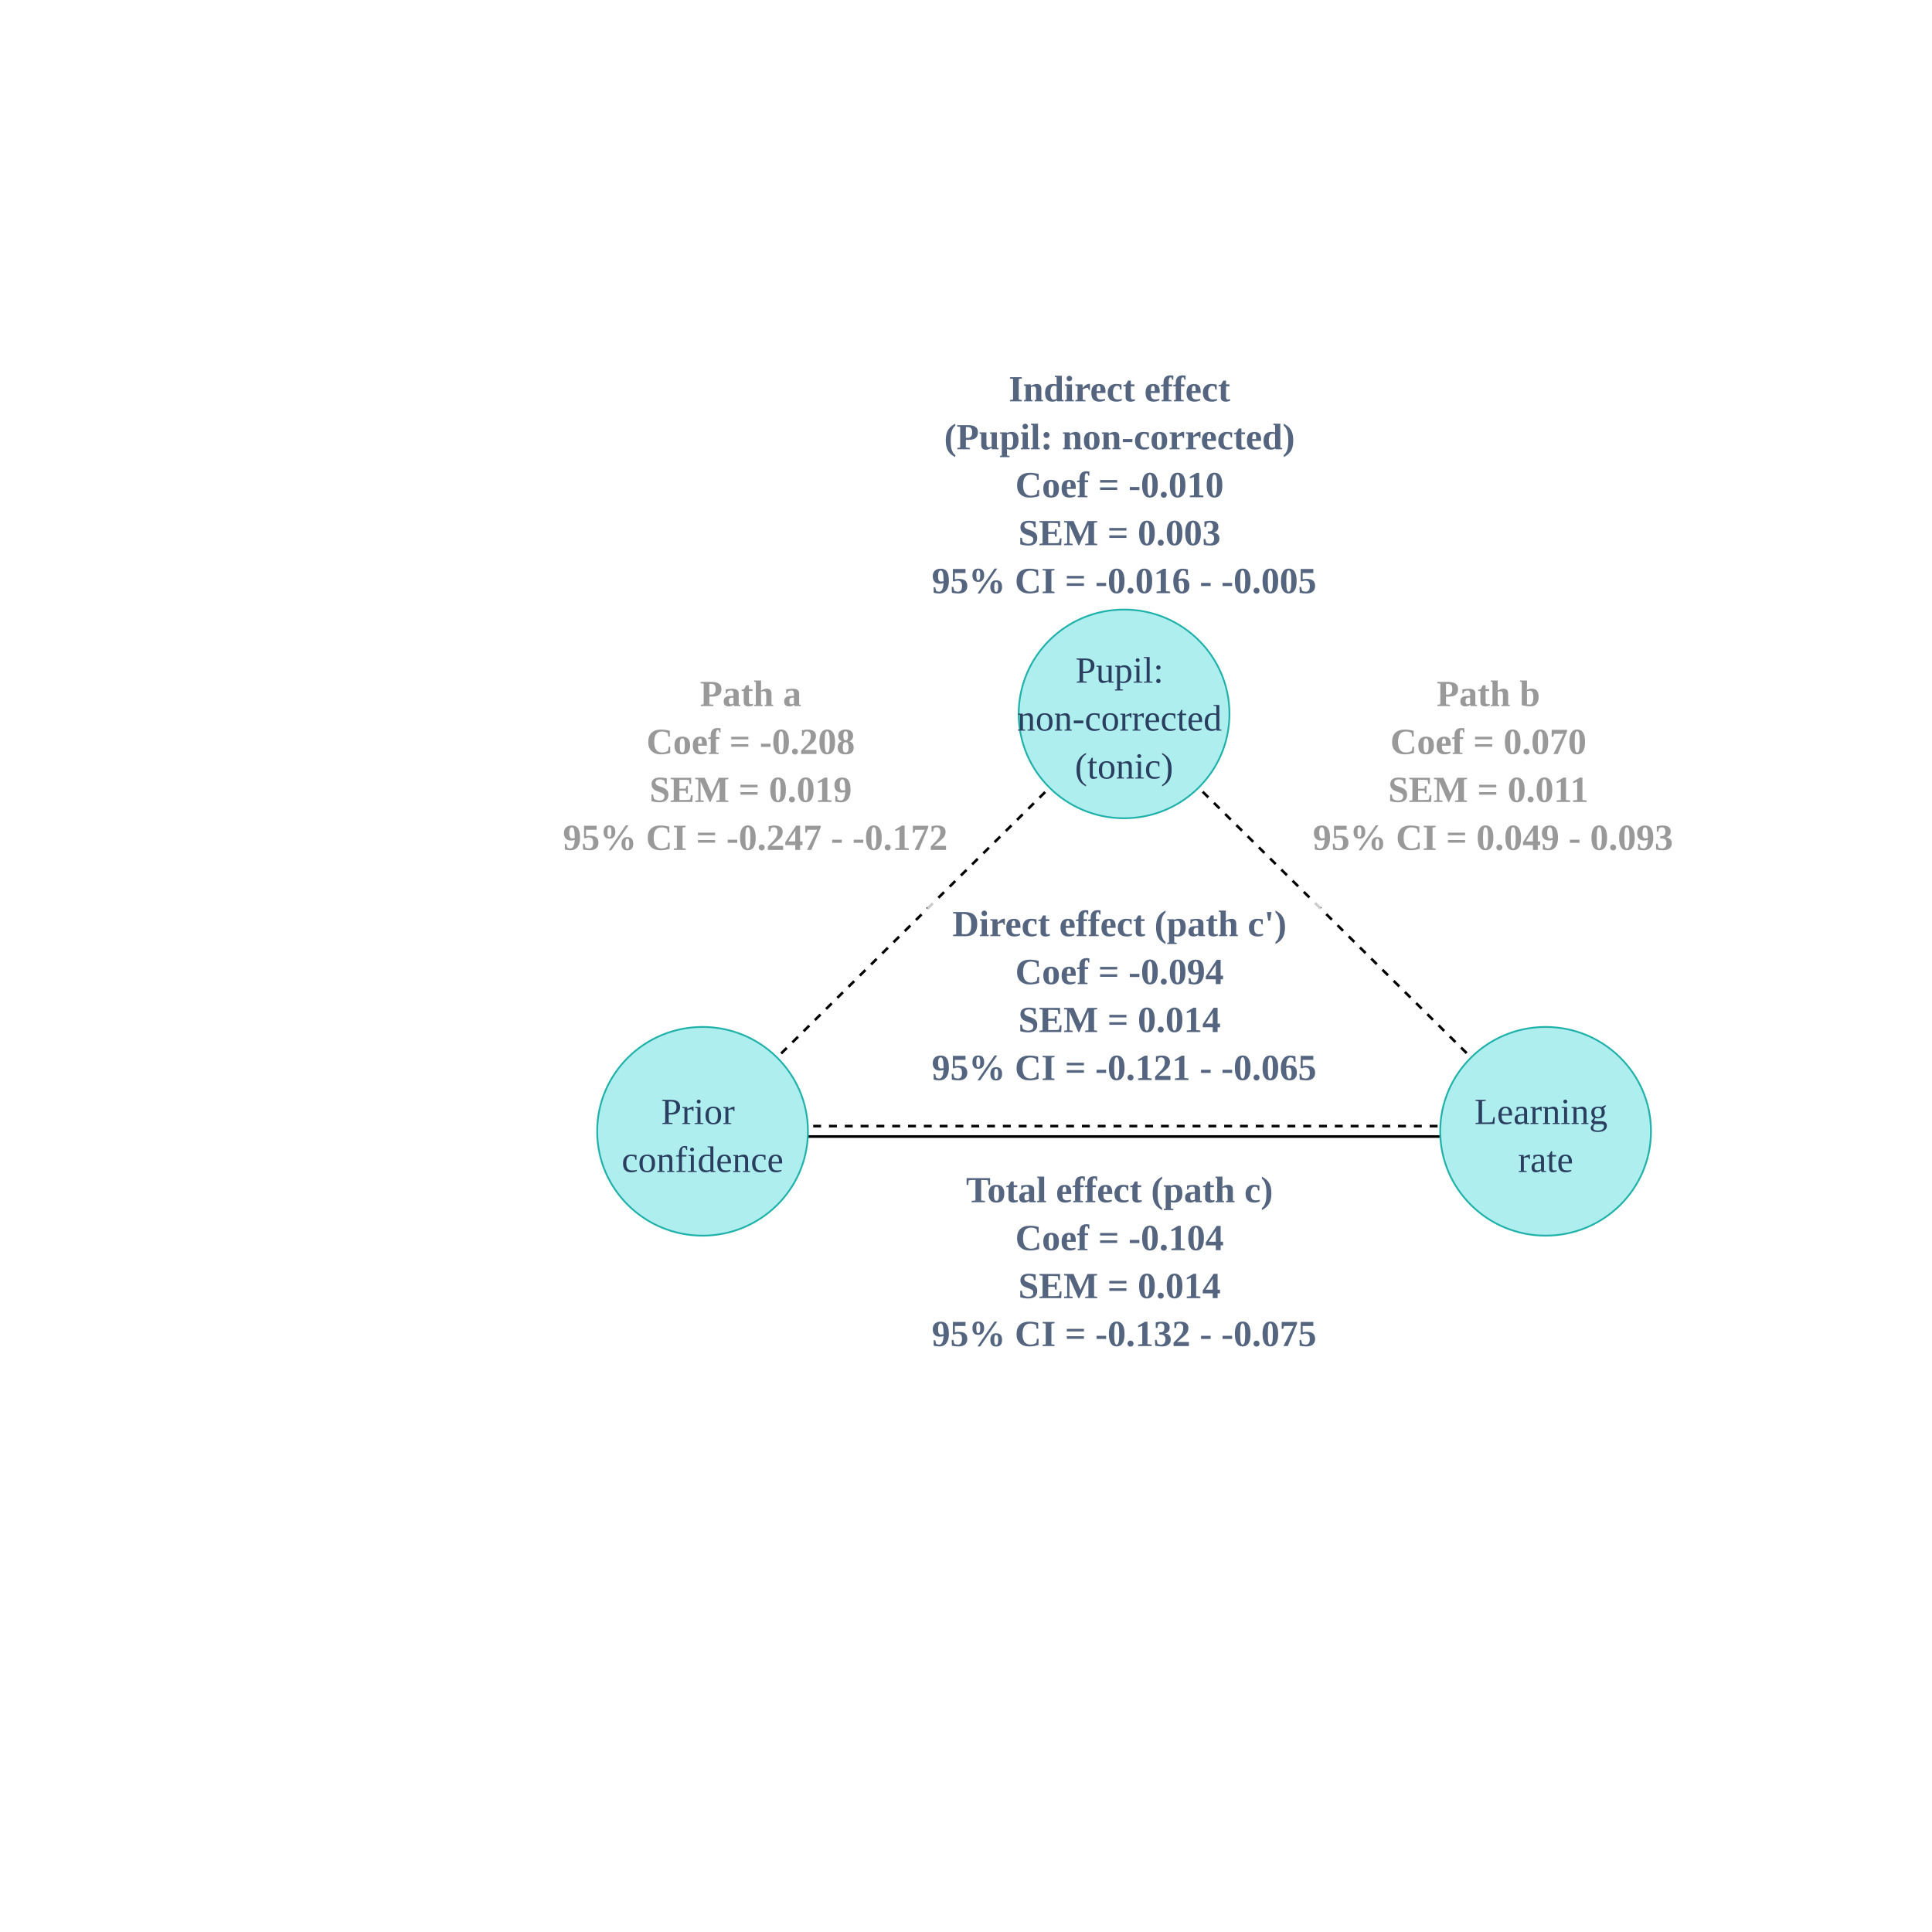
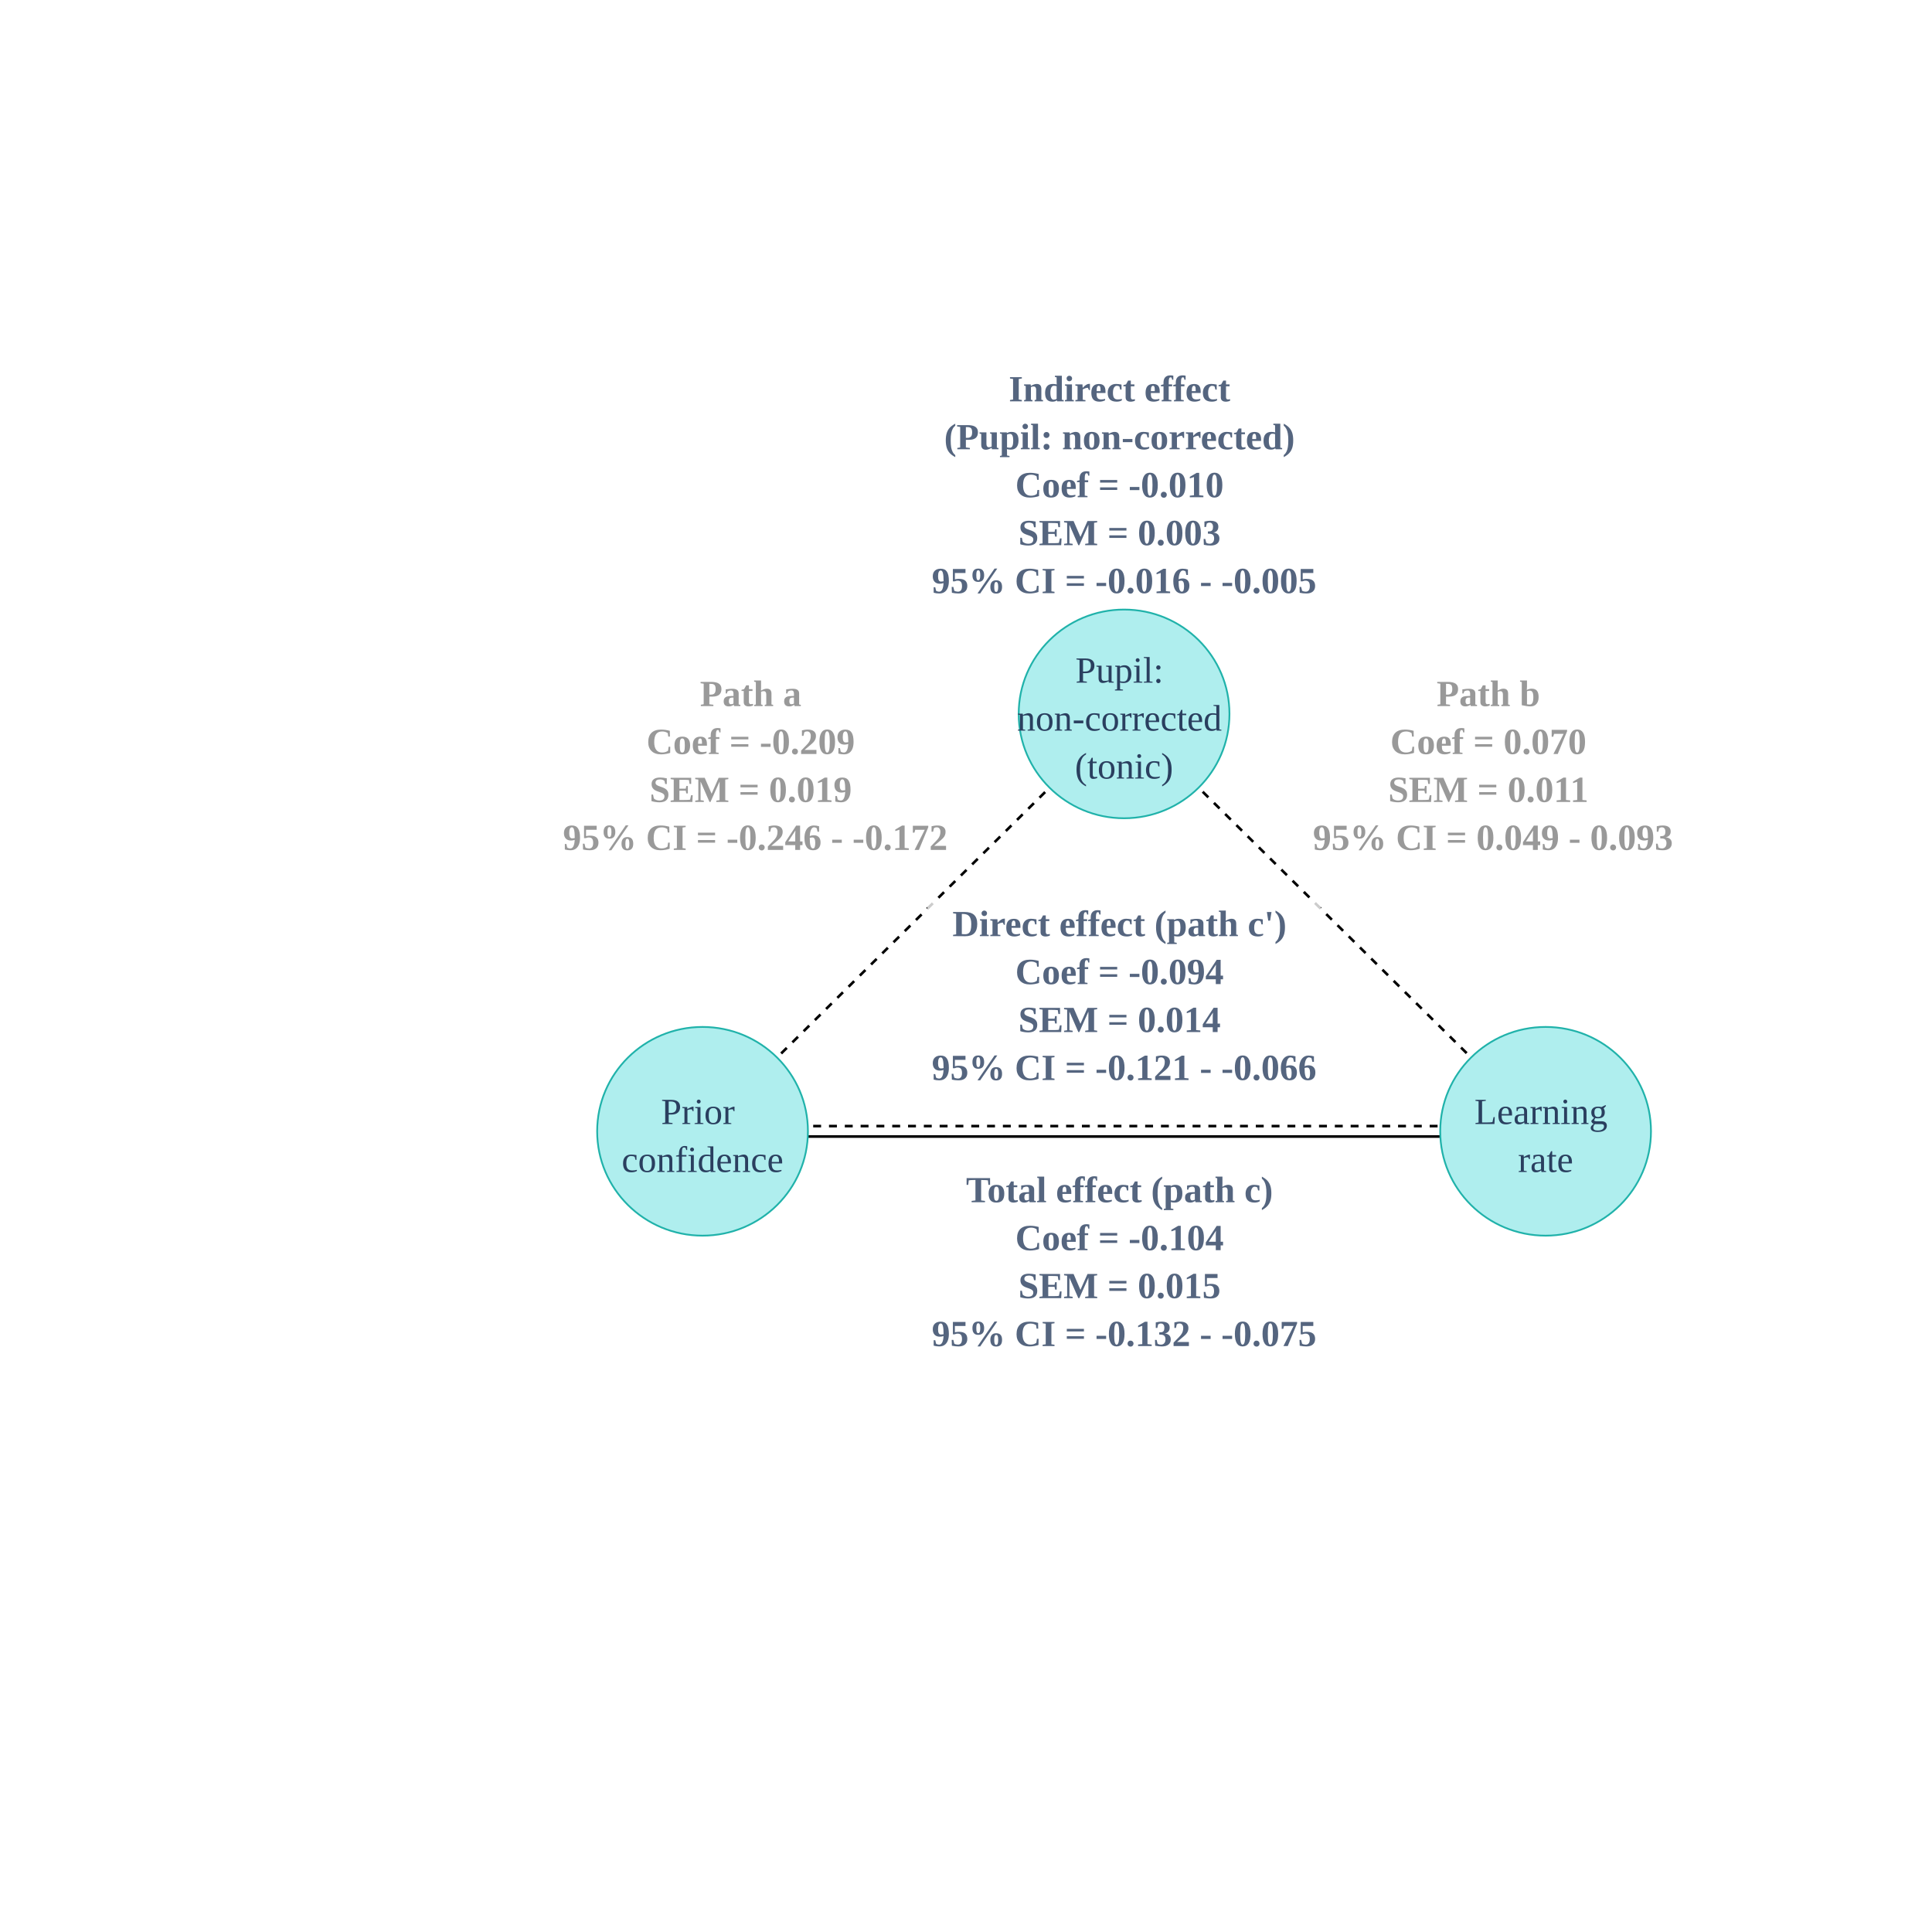
<svg xmlns="http://www.w3.org/2000/svg" class="main-svg" width="2200" height="2200" style="" viewBox="0 0 2200 2200">
  <rect x="0" y="0" width="2200" height="2200" style="fill: rgb(255, 255, 255); fill-opacity: 1;" />
-   <defs id="defs-84f137">
+   <defs id="defs-826545">
    <g class="clips">
-       <clipPath id="clip84f137xyplot" class="plotclip">
+       <clipPath id="clip826545xyplot" class="plotclip">
        <rect width="2040" height="2020" />
      </clipPath>
-       <clipPath class="axesclip" id="clip84f137x">
+       <clipPath class="axesclip" id="clip826545x">
        <rect x="80" y="0" width="2040" height="2200" />
      </clipPath>
-       <clipPath class="axesclip" id="clip84f137y">
+       <clipPath class="axesclip" id="clip826545y">
        <rect x="0" y="100" width="2200" height="2020" />
      </clipPath>
-       <clipPath class="axesclip" id="clip84f137xy">
+       <clipPath class="axesclip" id="clip826545xy">
        <rect x="80" y="100" width="2040" height="2020" />
      </clipPath>
    </g>
    <g class="gradients" />
    <g class="patterns" />
  </defs>
  <g class="bglayer">
    <rect class="bg" x="80" y="100" width="2040" height="2020" style="fill: rgb(255, 255, 255); fill-opacity: 1; stroke-width: 0;" />
  </g>
  <g class="layer-below">
    <g class="imagelayer" />
    <g class="shapelayer" />
  </g>
  <g class="cartesianlayer">
    <g class="subplot xy">
      <g class="layer-subplot">
        <g class="shapelayer" />
        <g class="imagelayer" />
      </g>
      <g class="minor-gridlayer">
        <g class="x" />
        <g class="y" />
      </g>
      <g class="gridlayer">
        <g class="x">
          <path class="xgrid crisp" transform="translate(200,0)" d="M0,100v2020" style="stroke: rgb(255, 255, 255); stroke-opacity: 1; stroke-width: 1px;" />
          <path class="xgrid crisp" transform="translate(440,0)" d="M0,100v2020" style="stroke: rgb(255, 255, 255); stroke-opacity: 1; stroke-width: 1px;" />
          <path class="xgrid crisp" transform="translate(920,0)" d="M0,100v2020" style="stroke: rgb(255, 255, 255); stroke-opacity: 1; stroke-width: 1px;" />
          <path class="xgrid crisp" transform="translate(1160,0)" d="M0,100v2020" style="stroke: rgb(255, 255, 255); stroke-opacity: 1; stroke-width: 1px;" />
          <path class="xgrid crisp" transform="translate(1400,0)" d="M0,100v2020" style="stroke: rgb(255, 255, 255); stroke-opacity: 1; stroke-width: 1px;" />
          <path class="xgrid crisp" transform="translate(1640,0)" d="M0,100v2020" style="stroke: rgb(255, 255, 255); stroke-opacity: 1; stroke-width: 1px;" />
          <path class="xgrid crisp" transform="translate(1880,0)" d="M0,100v2020" style="stroke: rgb(255, 255, 255); stroke-opacity: 1; stroke-width: 1px;" />
        </g>
        <g class="y">
          <path class="ygrid crisp" transform="translate(0,2001.18)" d="M80,0h2040" style="stroke: rgb(255, 255, 255); stroke-opacity: 1; stroke-width: 1px;" />
          <path class="ygrid crisp" transform="translate(0,1763.53)" d="M80,0h2040" style="stroke: rgb(255, 255, 255); stroke-opacity: 1; stroke-width: 1px;" />
          <path class="ygrid crisp" transform="translate(0,1288.24)" d="M80,0h2040" style="stroke: rgb(255, 255, 255); stroke-opacity: 1; stroke-width: 1px;" />
          <path class="ygrid crisp" transform="translate(0,1050.59)" d="M80,0h2040" style="stroke: rgb(255, 255, 255); stroke-opacity: 1; stroke-width: 1px;" />
          <path class="ygrid crisp" transform="translate(0,812.94)" d="M80,0h2040" style="stroke: rgb(255, 255, 255); stroke-opacity: 1; stroke-width: 1px;" />
          <path class="ygrid crisp" transform="translate(0,575.29)" d="M80,0h2040" style="stroke: rgb(255, 255, 255); stroke-opacity: 1; stroke-width: 1px;" />
          <path class="ygrid crisp" transform="translate(0,337.65)" d="M80,0h2040" style="stroke: rgb(255, 255, 255); stroke-opacity: 1; stroke-width: 1px;" />
        </g>
      </g>
      <g class="zerolinelayer">
        <path class="xzl zl crisp" transform="translate(680,0)" d="M0,100v2020" style="stroke: rgb(255, 255, 255); stroke-opacity: 1; stroke-width: 2px;" />
        <path class="yzl zl crisp" transform="translate(0,1525.88)" d="M80,0h2040" style="stroke: rgb(255, 255, 255); stroke-opacity: 1; stroke-width: 2px;" />
      </g>
      <g class="layer-between">
        <g class="shapelayer" />
        <g class="imagelayer" />
      </g>
      <path class="xlines-below" />
      <path class="ylines-below" />
      <g class="overlines-below" />
      <g class="xaxislayer-below" />
      <g class="yaxislayer-below" />
      <g class="overaxes-below" />
      <g class="overplot">
-         <g class="xy" transform="translate(80,100)" clip-path="url(#clip84f137xyplot)" />
+         <g class="xy" transform="translate(80,100)" clip-path="url(#clip826545xyplot)" />
      </g>
      <path class="xlines-above crisp" d="M0,0" style="fill: none;" />
      <path class="ylines-above crisp" d="M0,0" style="fill: none;" />
      <g class="overlines-above" />
      <g class="xaxislayer-above" />
      <g class="yaxislayer-above" />
      <g class="overaxes-above" />
    </g>
  </g>
  <g class="polarlayer" />
  <g class="smithlayer" />
  <g class="ternarylayer" />
  <g class="geolayer" />
  <g class="funnelarealayer" />
  <g class="pielayer" />
  <g class="iciclelayer" />
  <g class="treemaplayer" />
  <g class="sunburstlayer" />
  <g class="glimages" />
-   <defs id="topdefs-84f137">
+   <defs id="topdefs-826545">
    <g class="clips" />
  </defs>
  <g class="layer-above">
    <g class="imagelayer" />
    <g class="shapelayer">
-       <g class="shape-group" data-index="0" clip-path="url(#clip84f137xy)">
+       <g class="shape-group" data-index="0" clip-path="url(#clip826545xy)">
        <path data-index="0" fill-rule="evenodd" d="M800,1288.24L1280,812.94" style="opacity: 1; stroke: rgb(0, 0, 0); stroke-opacity: 1; fill: rgb(0, 0, 0); fill-opacity: 0; stroke-dasharray: 9px, 9px; stroke-width: 3px;" />
      </g>
-       <g class="shape-group" data-index="1" clip-path="url(#clip84f137xy)">
+       <g class="shape-group" data-index="1" clip-path="url(#clip826545xy)">
        <path data-index="1" fill-rule="evenodd" d="M1280,812.94L1760,1288.24" style="opacity: 1; stroke: rgb(0, 0, 0); stroke-opacity: 1; fill: rgb(0, 0, 0); fill-opacity: 0; stroke-dasharray: 9px, 9px; stroke-width: 3px;" />
      </g>
-       <g class="shape-group" data-index="2" clip-path="url(#clip84f137xy)">
+       <g class="shape-group" data-index="2" clip-path="url(#clip826545xy)">
        <path data-index="2" fill-rule="evenodd" d="M800,1282.29L1760,1282.29" style="opacity: 1; stroke: rgb(0, 0, 0); stroke-opacity: 1; fill: rgb(0, 0, 0); fill-opacity: 0; stroke-dasharray: 9px, 9px; stroke-width: 3px;" />
      </g>
-       <g class="shape-group" data-index="3" clip-path="url(#clip84f137xy)">
+       <g class="shape-group" data-index="3" clip-path="url(#clip826545xy)">
        <path data-index="3" fill-rule="evenodd" d="M800,1294.18L1760,1294.18" style="opacity: 1; stroke: rgb(0, 0, 0); stroke-opacity: 1; fill: rgb(0, 0, 0); fill-opacity: 0; stroke-width: 3px;" />
      </g>
-       <g class="shape-group" data-index="4" clip-path="url(#clip84f137xy)">
+       <g class="shape-group" data-index="4" clip-path="url(#clip826545xy)">
        <path data-index="4" fill-rule="evenodd" d="M920,1288.235A120,118.825 0 1,1 800,1169.41A120,118.825 0 0,1 920,1288.235Z" style="opacity: 1; stroke: rgb(32, 178, 170); stroke-opacity: 1; fill: rgb(175, 238, 238); fill-opacity: 1; stroke-width: 2px;" />
        <g data-index="4" class="shape-label">
          <text data-notex="1" class="shape-label-text" x="800" y="1279.93" style="font-family: 'Times New Roman'; font-size: 42px; fill: rgb(42, 63, 95); fill-opacity: 1; white-space: pre;" text-anchor="middle" transform="rotate(0,800,1279.93)">
            <tspan class="line" dy="0em" x="800" y="1279.93">Prior </tspan>
            <tspan class="line" dy="1.3em" x="800" y="1279.93">confidence</tspan>
          </text>
        </g>
      </g>
-       <g class="shape-group" data-index="5" clip-path="url(#clip84f137xy)">
+       <g class="shape-group" data-index="5" clip-path="url(#clip826545xy)">
        <path data-index="5" fill-rule="evenodd" d="M1880,1288.235A120,118.825 0 1,1 1760,1169.41A120,118.825 0 0,1 1880,1288.235Z" style="opacity: 1; stroke: rgb(32, 178, 170); stroke-opacity: 1; fill: rgb(175, 238, 238); fill-opacity: 1; stroke-width: 2px;" />
        <g data-index="5" class="shape-label">
          <text data-notex="1" class="shape-label-text" x="1760" y="1279.93" style="font-family: 'Times New Roman'; font-size: 42px; fill: rgb(42, 63, 95); fill-opacity: 1; white-space: pre;" text-anchor="middle" transform="rotate(0,1760,1279.93)">
            <tspan class="line" dy="0em" x="1760" y="1279.93">Learning </tspan>
            <tspan class="line" dy="1.3em" x="1760" y="1279.93">rate</tspan>
          </text>
        </g>
      </g>
-       <g class="shape-group" data-index="6" clip-path="url(#clip84f137xy)">
+       <g class="shape-group" data-index="6" clip-path="url(#clip826545xy)">
        <path data-index="6" fill-rule="evenodd" d="M1400,812.94A120,118.82 0 1,1 1280,694.12A120,118.82 0 0,1 1400,812.94Z" style="opacity: 1; stroke: rgb(32, 178, 170); stroke-opacity: 1; fill: rgb(175, 238, 238); fill-opacity: 1; stroke-width: 2px;" />
        <g data-index="6" class="shape-label">
          <text data-notex="1" class="shape-label-text" x="1280" y="777.338" style="font-family: 'Times New Roman'; font-size: 42px; fill: rgb(42, 63, 95); fill-opacity: 1; white-space: pre;" text-anchor="middle" transform="rotate(0,1280,777.3384)">
            <tspan class="line" dy="0em" x="1280" y="777.338">Pupil:</tspan>
            <tspan class="line" dy="1.3em" x="1280" y="777.338">non-corrected</tspan>
            <tspan class="line" dy="2.6em" x="1280" y="777.338">(tonic)</tspan>
          </text>
        </g>
      </g>
    </g>
  </g>
  <g class="infolayer">
    <g class="g-gtitle" />
    <g class="g-xtitle" />
    <g class="g-ytitle" />
    <g class="annotation" data-index="0" style="opacity: 0.8;">
      <g class="annotation-text-g" transform="rotate(0,1280,1436.76)">
        <g class="cursor-pointer" transform="translate(1056,1327)">
          <rect class="bg" x="0.5" y="0.5" width="447" height="219" style="stroke-width: 1px; stroke: rgb(255, 255, 255); stroke-opacity: 1; fill: rgb(255, 255, 255); fill-opacity: 1;" />
          <text class="annotation-text" text-anchor="middle" x="224.047" y="42" style="font-family: 'Times New Roman'; font-size: 42px; fill: rgb(42, 63, 95); fill-opacity: 1; white-space: pre;">
            <tspan class="line" dy="0em" x="224.047" y="42">
              <tspan style="font-weight:bold">Total effect (path c)</tspan>
            </tspan>
            <tspan class="line" dy="1.3em" x="224.047" y="42">
              <tspan style="font-weight:bold">Coef = -0.104</tspan>
            </tspan>
            <tspan class="line" dy="2.6em" x="224.047" y="42">
-               <tspan style="font-weight:bold">SEM = 0.014</tspan>
+               <tspan style="font-weight:bold">SEM = 0.015</tspan>
            </tspan>
            <tspan class="line" dy="3.9em" x="224.047" y="42">
              <tspan style="font-weight:bold">95% CI = -0.132 - -0.075</tspan>
            </tspan>
          </text>
        </g>
      </g>
    </g>
    <g class="annotation" data-index="1" style="opacity: 0.8;">
      <g class="annotation-text-g" transform="rotate(0,1280,1133.76)">
        <g class="cursor-pointer" transform="translate(1056,1024)">
          <rect class="bg" x="0.5" y="0.5" width="447" height="219" style="stroke-width: 1px; stroke: rgb(255, 255, 255); stroke-opacity: 1; fill: rgb(255, 255, 255); fill-opacity: 1;" />
          <text class="annotation-text" text-anchor="middle" x="224.047" y="42" style="font-family: 'Times New Roman'; font-size: 42px; fill: rgb(42, 63, 95); fill-opacity: 1; white-space: pre;">
            <tspan class="line" dy="0em" x="224.047" y="42">
              <tspan style="font-weight:bold">Direct effect (path c')</tspan>
            </tspan>
            <tspan class="line" dy="1.3em" x="224.047" y="42">
              <tspan style="font-weight:bold">Coef = -0.094</tspan>
            </tspan>
            <tspan class="line" dy="2.6em" x="224.047" y="42">
              <tspan style="font-weight:bold">SEM = 0.014</tspan>
            </tspan>
            <tspan class="line" dy="3.9em" x="224.047" y="42">
-               <tspan style="font-weight:bold">95% CI = -0.121 - -0.065</tspan>
+               <tspan style="font-weight:bold">95% CI = -0.121 - -0.066</tspan>
            </tspan>
          </text>
        </g>
      </g>
    </g>
    <g class="annotation" data-index="2" style="opacity: 0.8;">
      <g class="annotation-text-g" transform="rotate(0,1280,551.53)">
        <g class="cursor-pointer" transform="translate(1056,415)">
          <rect class="bg" x="0.5" y="0.5" width="447" height="273" style="stroke-width: 1px; stroke: rgb(255, 255, 255); stroke-opacity: 1; fill: rgb(255, 255, 255); fill-opacity: 1;" />
          <text class="annotation-text" text-anchor="middle" x="224.047" y="42" style="font-family: 'Times New Roman'; font-size: 42px; fill: rgb(42, 63, 95); fill-opacity: 1; white-space: pre;">
            <tspan class="line" dy="0em" x="224.047" y="42">
              <tspan style="font-weight:bold">Indirect effect </tspan>
            </tspan>
            <tspan class="line" dy="1.3em" x="224.047" y="42">
              <tspan style="font-weight:bold">(Pupil: non-corrected)</tspan>
            </tspan>
            <tspan class="line" dy="2.6em" x="224.047" y="42">
              <tspan style="font-weight:bold">Coef = -0.010</tspan>
            </tspan>
            <tspan class="line" dy="3.9em" x="224.047" y="42">
              <tspan style="font-weight:bold">SEM = 0.003</tspan>
            </tspan>
            <tspan class="line" dy="5.2em" x="224.047" y="42">
              <tspan style="font-weight:bold">95% CI = -0.016 - -0.005</tspan>
            </tspan>
          </text>
        </g>
      </g>
    </g>
    <g class="annotation" data-index="3" style="opacity: 0.8;">
      <g class="annotation-text-g" transform="rotate(0,860,872.35)">
        <g class="cursor-pointer" transform="translate(636,762)">
          <rect class="bg" x="0.5" y="0.5" width="447" height="219" style="stroke-width: 1px; stroke: rgb(255, 255, 255); stroke-opacity: 1; fill: rgb(255, 255, 255); fill-opacity: 1;" />
          <text class="annotation-text" text-anchor="middle" x="224.047" y="42" style="font-family: 'Times New Roman'; font-size: 42px; fill: rgb(128, 128, 128); fill-opacity: 1; white-space: pre;">
            <tspan class="line" dy="0em" x="224.047" y="42">
              <tspan style="font-weight:bold">Path a</tspan>
            </tspan>
            <tspan class="line" dy="1.3em" x="224.047" y="42">
-               <tspan style="font-weight:bold">Coef = -0.208</tspan>
+               <tspan style="font-weight:bold">Coef = -0.209</tspan>
            </tspan>
            <tspan class="line" dy="2.6em" x="224.047" y="42">
              <tspan style="font-weight:bold">SEM = 0.019</tspan>
            </tspan>
            <tspan class="line" dy="3.9em" x="224.047" y="42">
-               <tspan style="font-weight:bold">95% CI = -0.247 - -0.172</tspan>
+               <tspan style="font-weight:bold">95% CI = -0.246 - -0.172</tspan>
            </tspan>
          </text>
        </g>
      </g>
    </g>
    <g class="annotation" data-index="4" style="opacity: 0.8;">
      <g class="annotation-text-g" transform="rotate(0,1700,872.35)">
        <g class="cursor-pointer" transform="translate(1490,762)">
          <rect class="bg" x="0.5" y="0.5" width="419" height="219" style="stroke-width: 1px; stroke: rgb(255, 255, 255); stroke-opacity: 1; fill: rgb(255, 255, 255); fill-opacity: 1;" />
          <text class="annotation-text" text-anchor="middle" x="210.062" y="42" style="font-family: 'Times New Roman'; font-size: 42px; fill: rgb(128, 128, 128); fill-opacity: 1; white-space: pre;">
            <tspan class="line" dy="0em" x="210.062" y="42">
              <tspan style="font-weight:bold">Path b</tspan>
            </tspan>
            <tspan class="line" dy="1.3em" x="210.062" y="42">
              <tspan style="font-weight:bold">Coef = 0.070</tspan>
            </tspan>
            <tspan class="line" dy="2.6em" x="210.062" y="42">
              <tspan style="font-weight:bold">SEM = 0.011</tspan>
            </tspan>
            <tspan class="line" dy="3.9em" x="210.062" y="42">
              <tspan style="font-weight:bold">95% CI = 0.049 - 0.093</tspan>
            </tspan>
          </text>
        </g>
      </g>
    </g>
  </g>
</svg>
